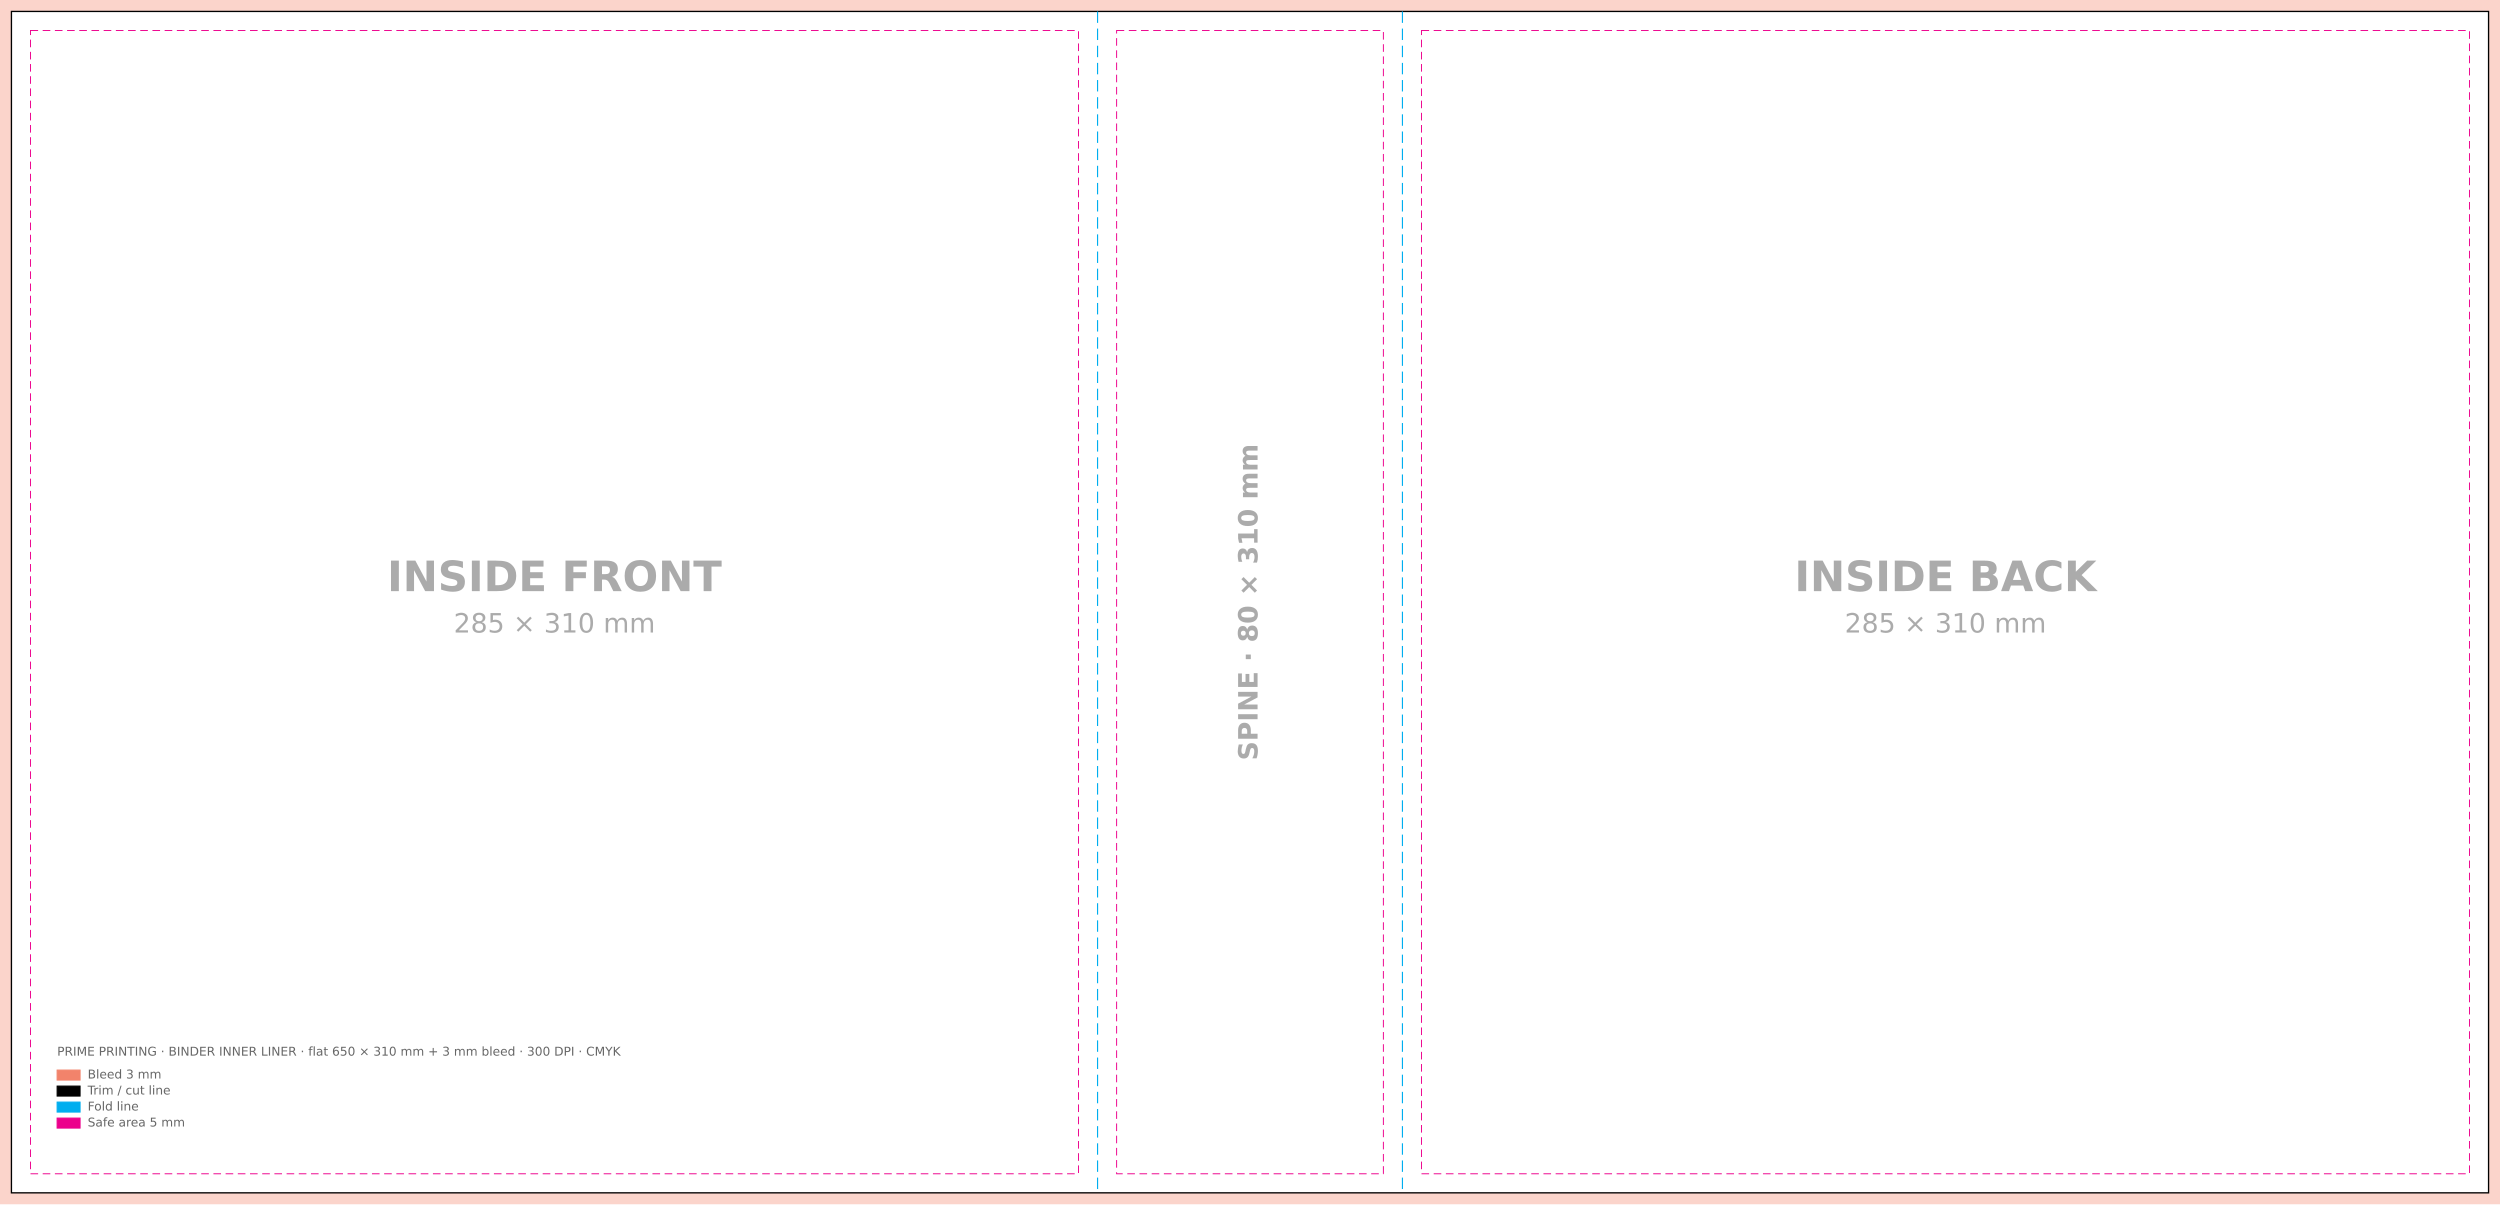
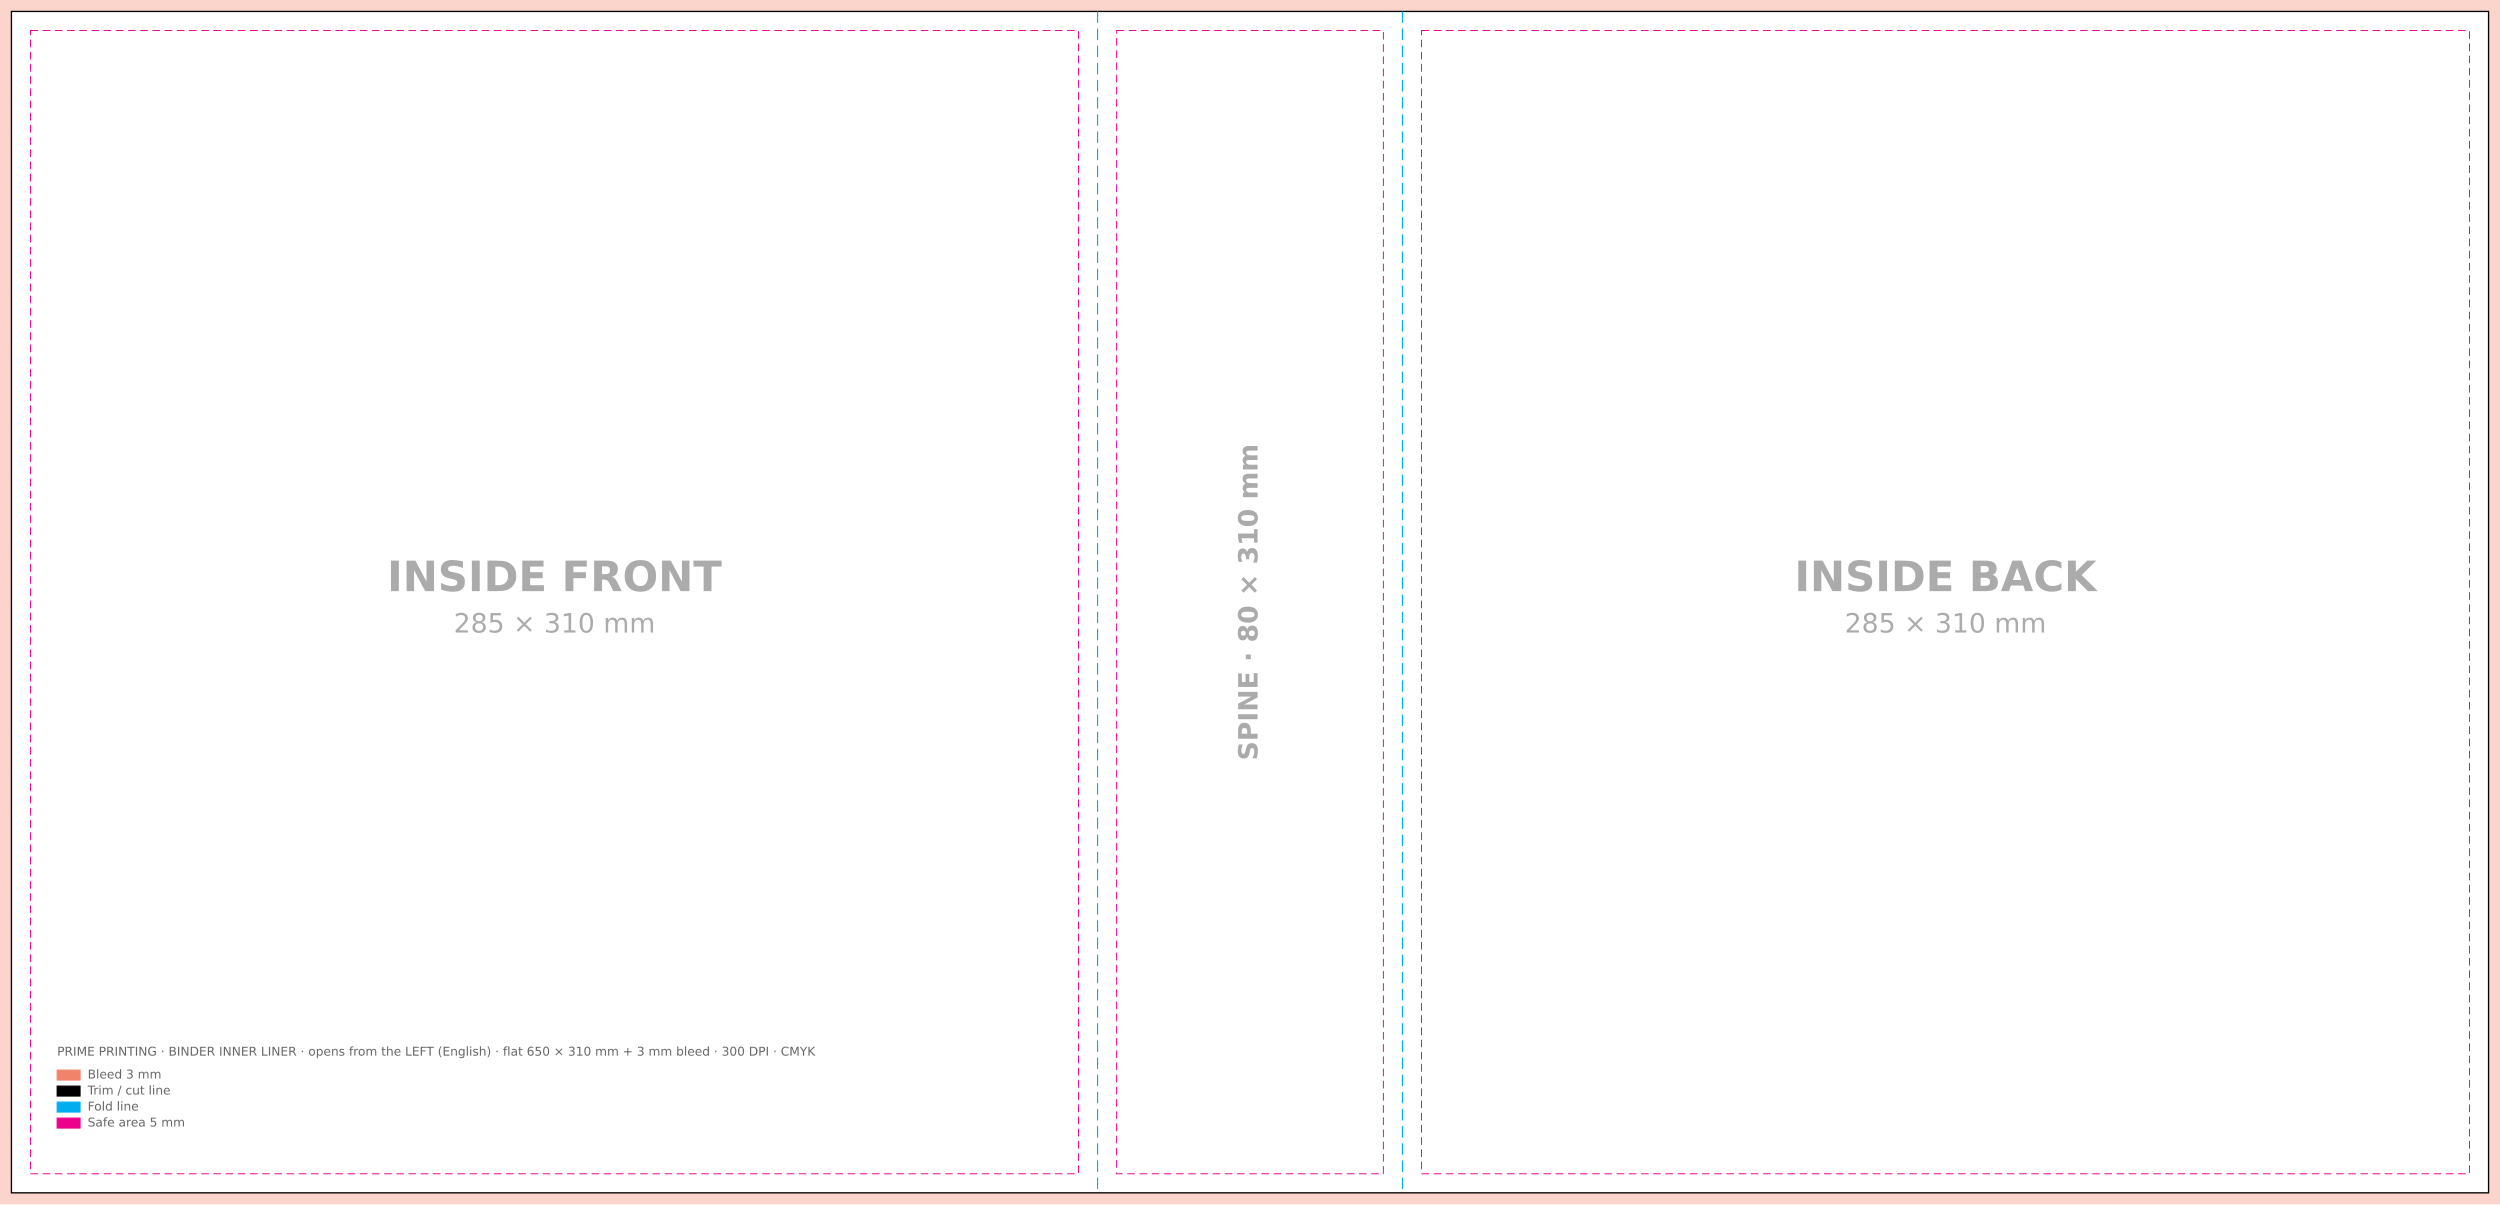
<svg xmlns="http://www.w3.org/2000/svg" width="656.0mm" height="316.0mm" viewBox="0 0 656.0 316.0">
  <g font-family="DejaVu Sans, Helvetica, Arial, sans-serif">
    <path d="M0,0h656.0v316.0h-656.0z M3.0,3.0v310.0h650.0v-310.0z" fill="#F2836B" fill-opacity="0.35" fill-rule="evenodd" />
    <rect x="3.0" y="3.0" width="650.0" height="310.0" fill="none" stroke="#000000" stroke-width="0.35" />
    <line x1="288.0" y1="3.0" x2="288.0" y2="313.0" stroke="#00AEEF" stroke-width="0.3" stroke-dasharray="3 1.5" />
    <line x1="368.0" y1="3.0" x2="368.0" y2="313.0" stroke="#00AEEF" stroke-width="0.3" stroke-dasharray="3 1.5" />
    <rect x="8.0" y="8.0" width="275.0" height="300.0" fill="none" stroke="#EC008C" stroke-width="0.25" stroke-dasharray="2 1.2" />
    <text x="145.5" y="152.0" font-size="11" font-weight="700" fill="#666666" fill-opacity="0.55" text-anchor="middle" dominant-baseline="middle">INSIDE FRONT</text>
    <text x="145.5" y="164.0" font-size="7" font-weight="400" fill="#666666" fill-opacity="0.55" text-anchor="middle" dominant-baseline="middle">285 × 310 mm</text>
    <rect x="293.0" y="8.0" width="70.0" height="300.0" fill="none" stroke="#EC008C" stroke-width="0.25" stroke-dasharray="2 1.2" />
    <text x="328.0" y="158.0" font-size="7" font-weight="700" fill="#666666" fill-opacity="0.55" text-anchor="middle" dominant-baseline="middle" transform="rotate(-90 328.0 158.0)">SPINE  ·  80 × 310 mm</text>
    <rect x="373.0" y="8.0" width="275.0" height="300.0" fill="none" stroke="#EC008C" stroke-width="0.25" stroke-dasharray="2 1.2" />
    <text x="510.5" y="152.0" font-size="11" font-weight="700" fill="#666666" fill-opacity="0.55" text-anchor="middle" dominant-baseline="middle">INSIDE BACK</text>
    <text x="510.5" y="164.0" font-size="7" font-weight="400" fill="#666666" fill-opacity="0.55" text-anchor="middle" dominant-baseline="middle">285 × 310 mm</text>
-     <text x="15.0" y="277.0" font-size="3.2" fill="#666666">PRIME PRINTING · BINDER INNER LINER · flat 650 × 310 mm + 3 mm bleed · 300 DPI · CMYK</text>
+     <text x="15.0" y="277.0" font-size="3.2" fill="#666666">PRIME PRINTING · BINDER INNER LINER · opens from the LEFT (English) · flat 650 × 310 mm + 3 mm bleed · 300 DPI · CMYK</text>
    <rect x="15.0" y="280.8" width="6" height="2.6" fill="#F2836B" stroke="#F2836B" stroke-width="0.3" />
    <text x="23.0" y="283.0" font-size="3.2" fill="#666666">Bleed 3 mm</text>
    <rect x="15.0" y="285.0" width="6" height="2.6" fill="#000000" stroke="#000000" stroke-width="0.3" />
    <text x="23.0" y="287.2" font-size="3.2" fill="#666666">Trim / cut line</text>
    <rect x="15.0" y="289.2" width="6" height="2.6" fill="#00AEEF" stroke="#00AEEF" stroke-width="0.3" />
    <text x="23.0" y="291.4" font-size="3.2" fill="#666666">Fold line</text>
    <rect x="15.0" y="293.4" width="6" height="2.6" fill="#EC008C" stroke="#EC008C" stroke-width="0.3" />
    <text x="23.0" y="295.6" font-size="3.2" fill="#666666">Safe area 5 mm</text>
  </g>
</svg>
